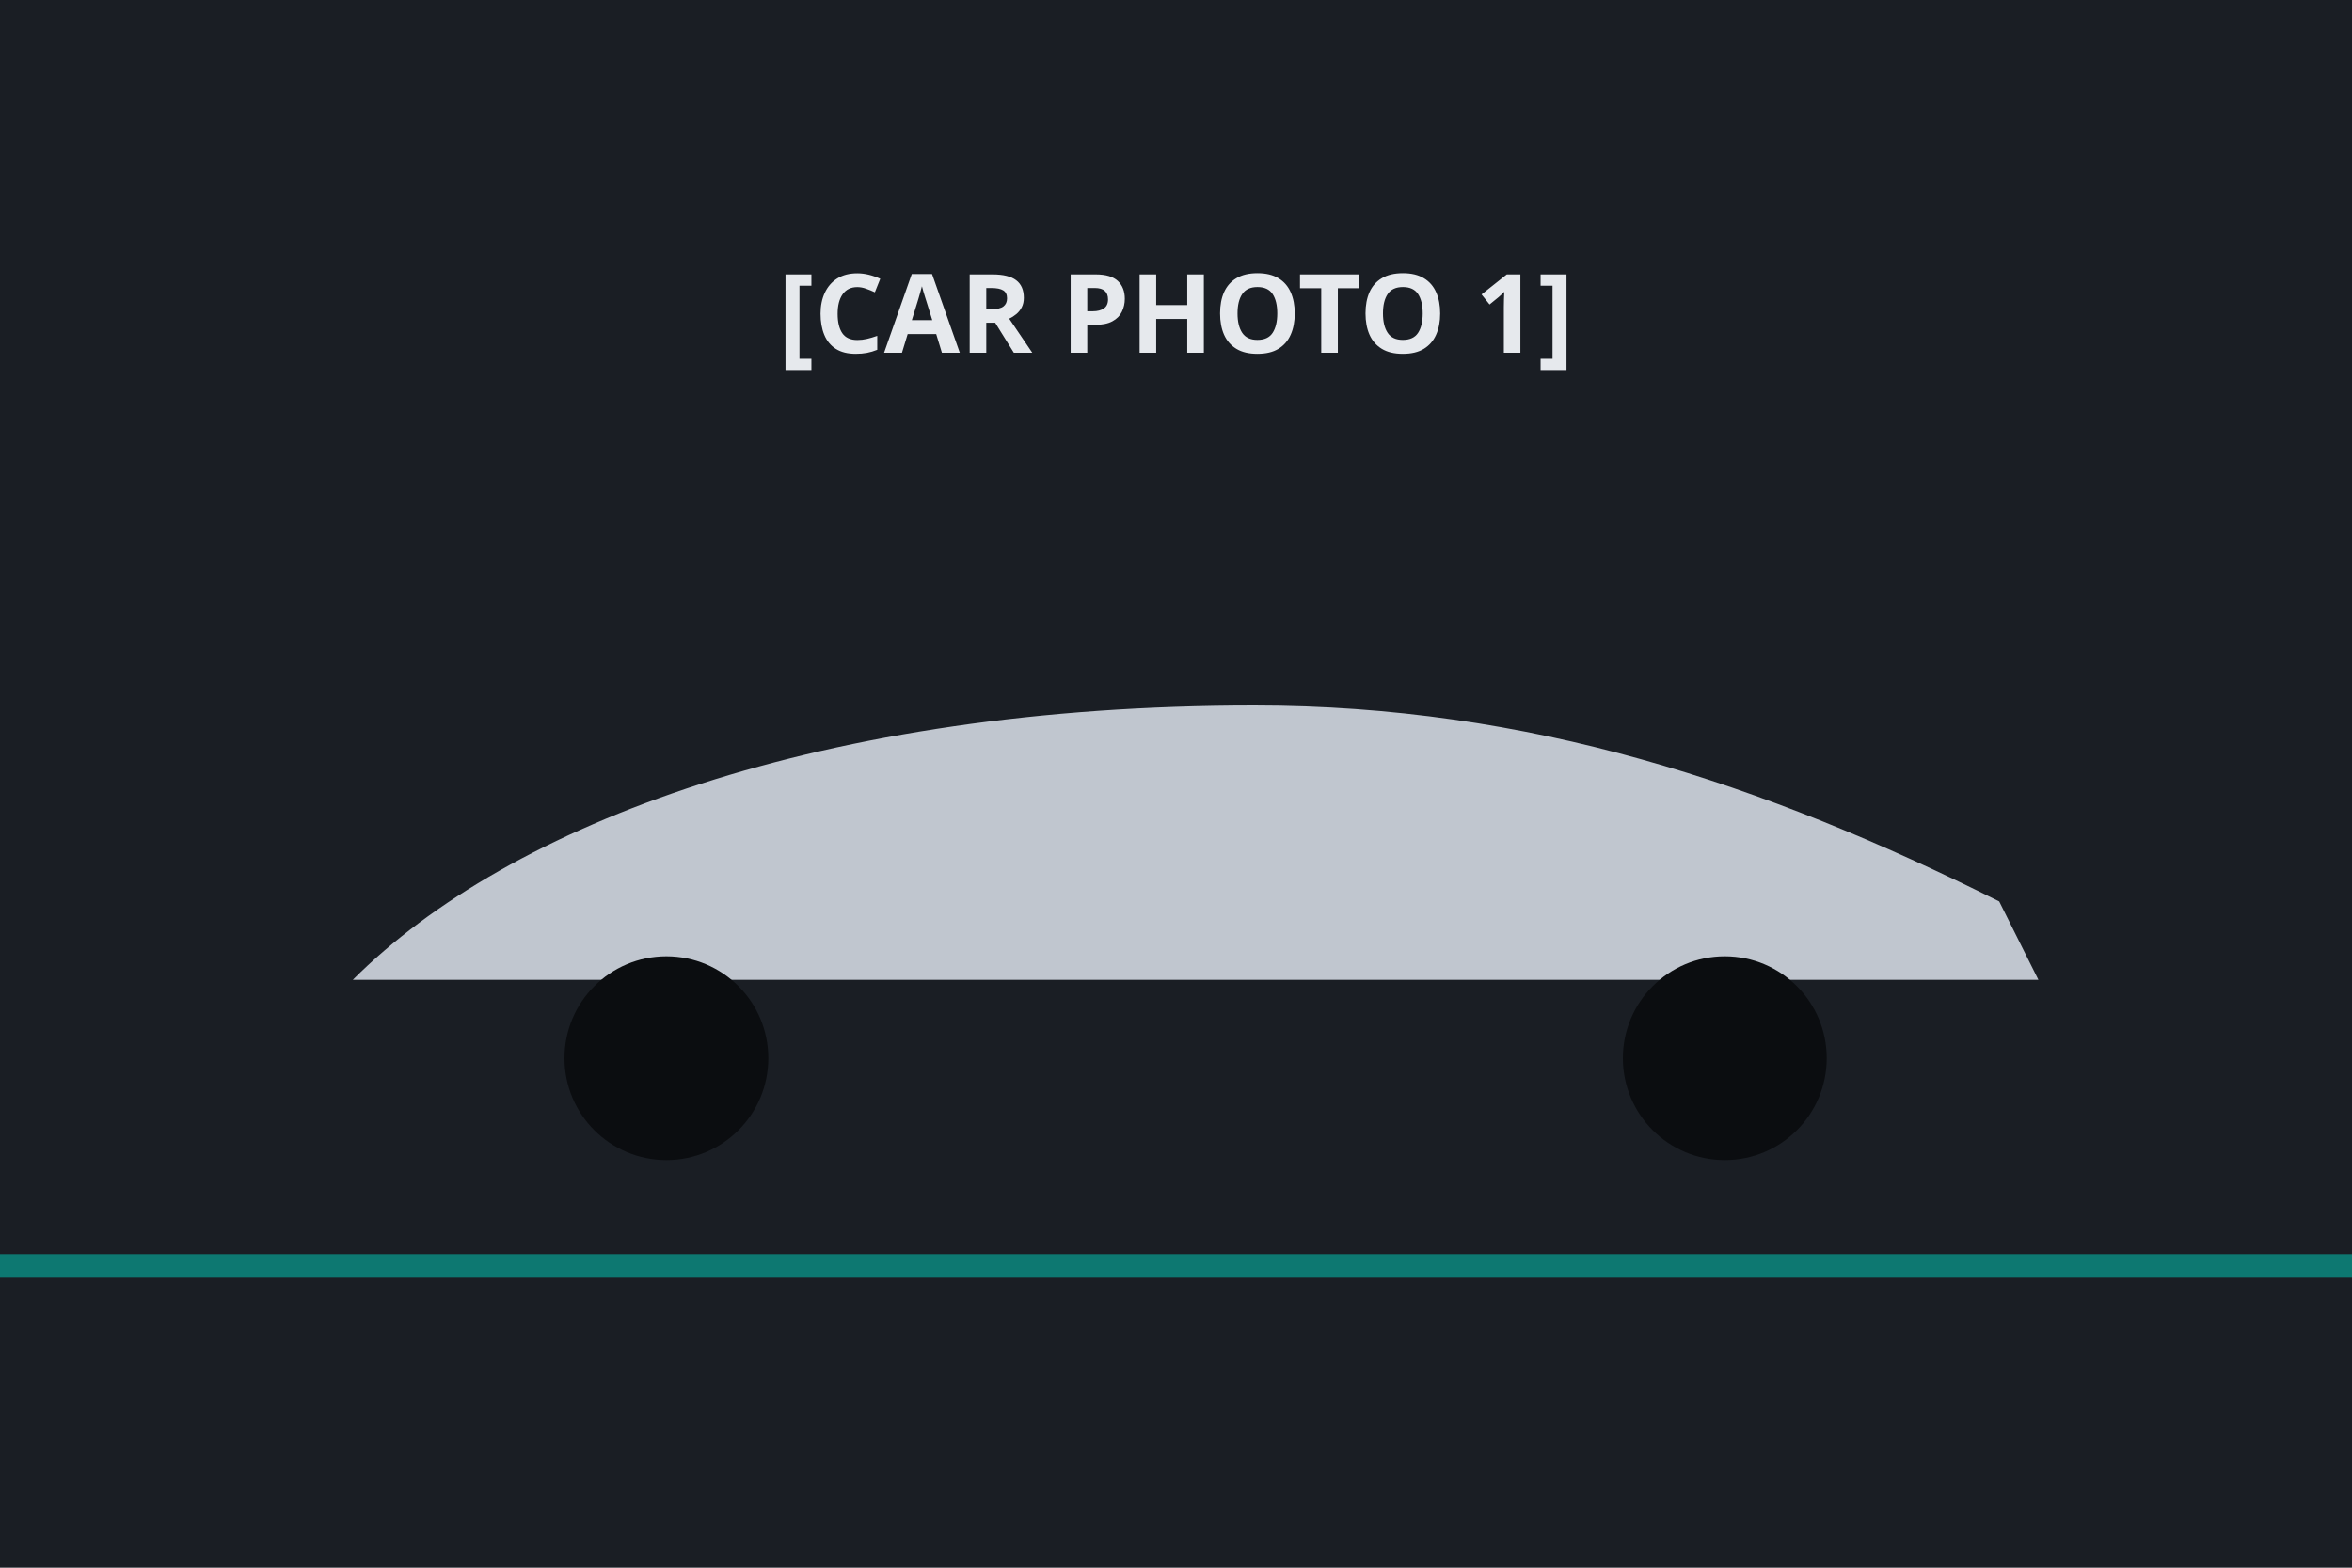
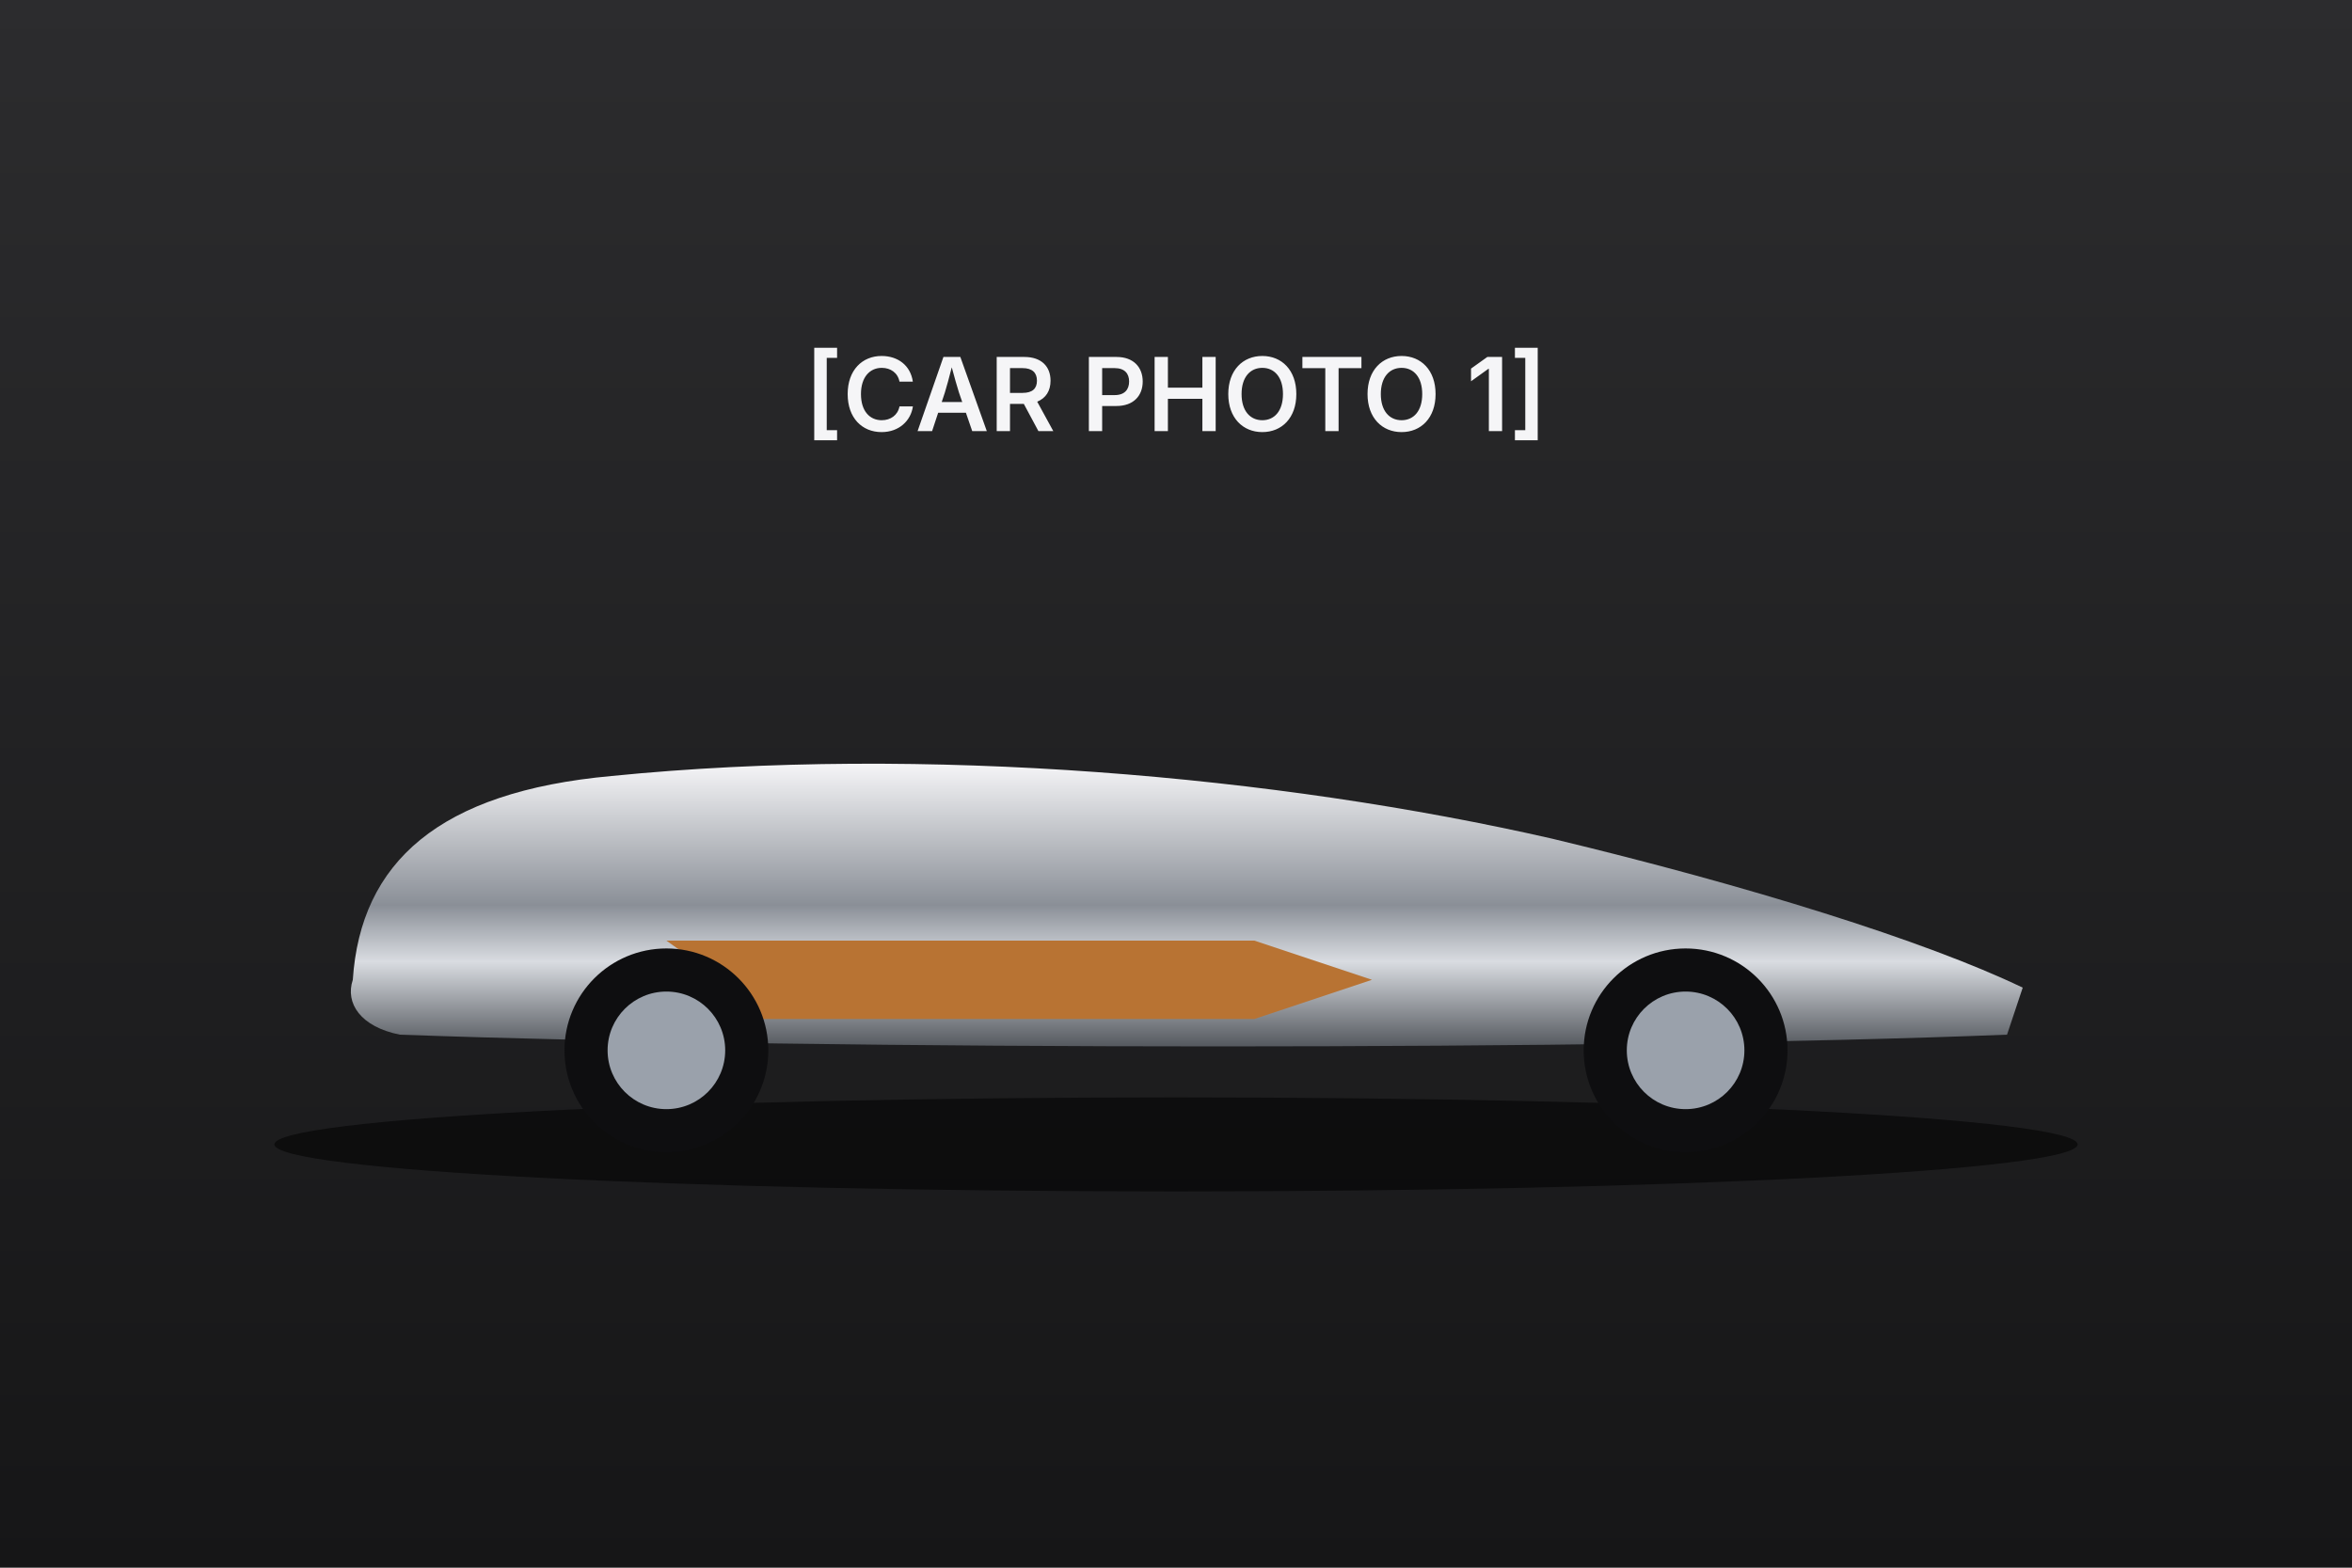
<svg xmlns="http://www.w3.org/2000/svg" viewBox="0 0 600 400">
-   <rect width="600" height="400" fill="#1a1e24" />
-   <path d="M90 250c40-40 120-70 230-70 70 0 130 20 190 50l10 20H80z" fill="#c0c6cf" />
-   <circle cx="170" cy="270" r="26" fill="#0b0d10" />
-   <circle cx="440" cy="270" r="26" fill="#0b0d10" />
-   <rect x="0" y="320" width="600" height="6" fill="#00d2be" opacity=".5" />
-   <text x="300" y="90" font-family="sans-serif" font-size="28" font-weight="700" text-anchor="middle" fill="#e6e9ed">[CAR PHOTO 1]</text>
+   <defs>
+     <linearGradient id="bg" x1="0" y1="0" x2="0" y2="1">
+       <stop offset="0" stop-color="#2c2c2e" />
+       <stop offset="1" stop-color="#161617" />
+     </linearGradient>
+     <linearGradient id="b" x1="0" y1="0" x2="0" y2="1">
+       <stop offset="0" stop-color="#f5f5f7" />
+       <stop offset=".5" stop-color="#8a8f97" />
+       <stop offset=".7" stop-color="#d9dce1" />
+       <stop offset="1" stop-color="#55595f" />
+     </linearGradient>
+   </defs>
+   <rect width="600" height="400" fill="url(#bg)" />
+   <ellipse cx="300" cy="292" rx="230" ry="12" fill="#000" opacity=".55" />
+   <path d="M90 250c2-30 22-48 66-52 80-8 170 0 240 16 50 12 95 26 120 38l-4 12c-100 4-300 4-410 0-10-2-14-8-12-14z" fill="url(#b)" />
+   <path d="M170 240h150l30 10-30 10H170l14-10z" fill="#b87333" />
+   <circle cx="170" cy="268" r="26" fill="#0e0e10" />
+   <circle cx="170" cy="268" r="15" fill="#9aa1ab" />
+   <circle cx="430" cy="268" r="26" fill="#0e0e10" />
+   <circle cx="430" cy="268" r="15" fill="#9aa1ab" />
+   <text x="300" y="110" font-family="-apple-system,Segoe UI,sans-serif" font-size="26" font-weight="600" text-anchor="middle" fill="#f5f5f7">[CAR PHOTO 1]</text>
</svg>
